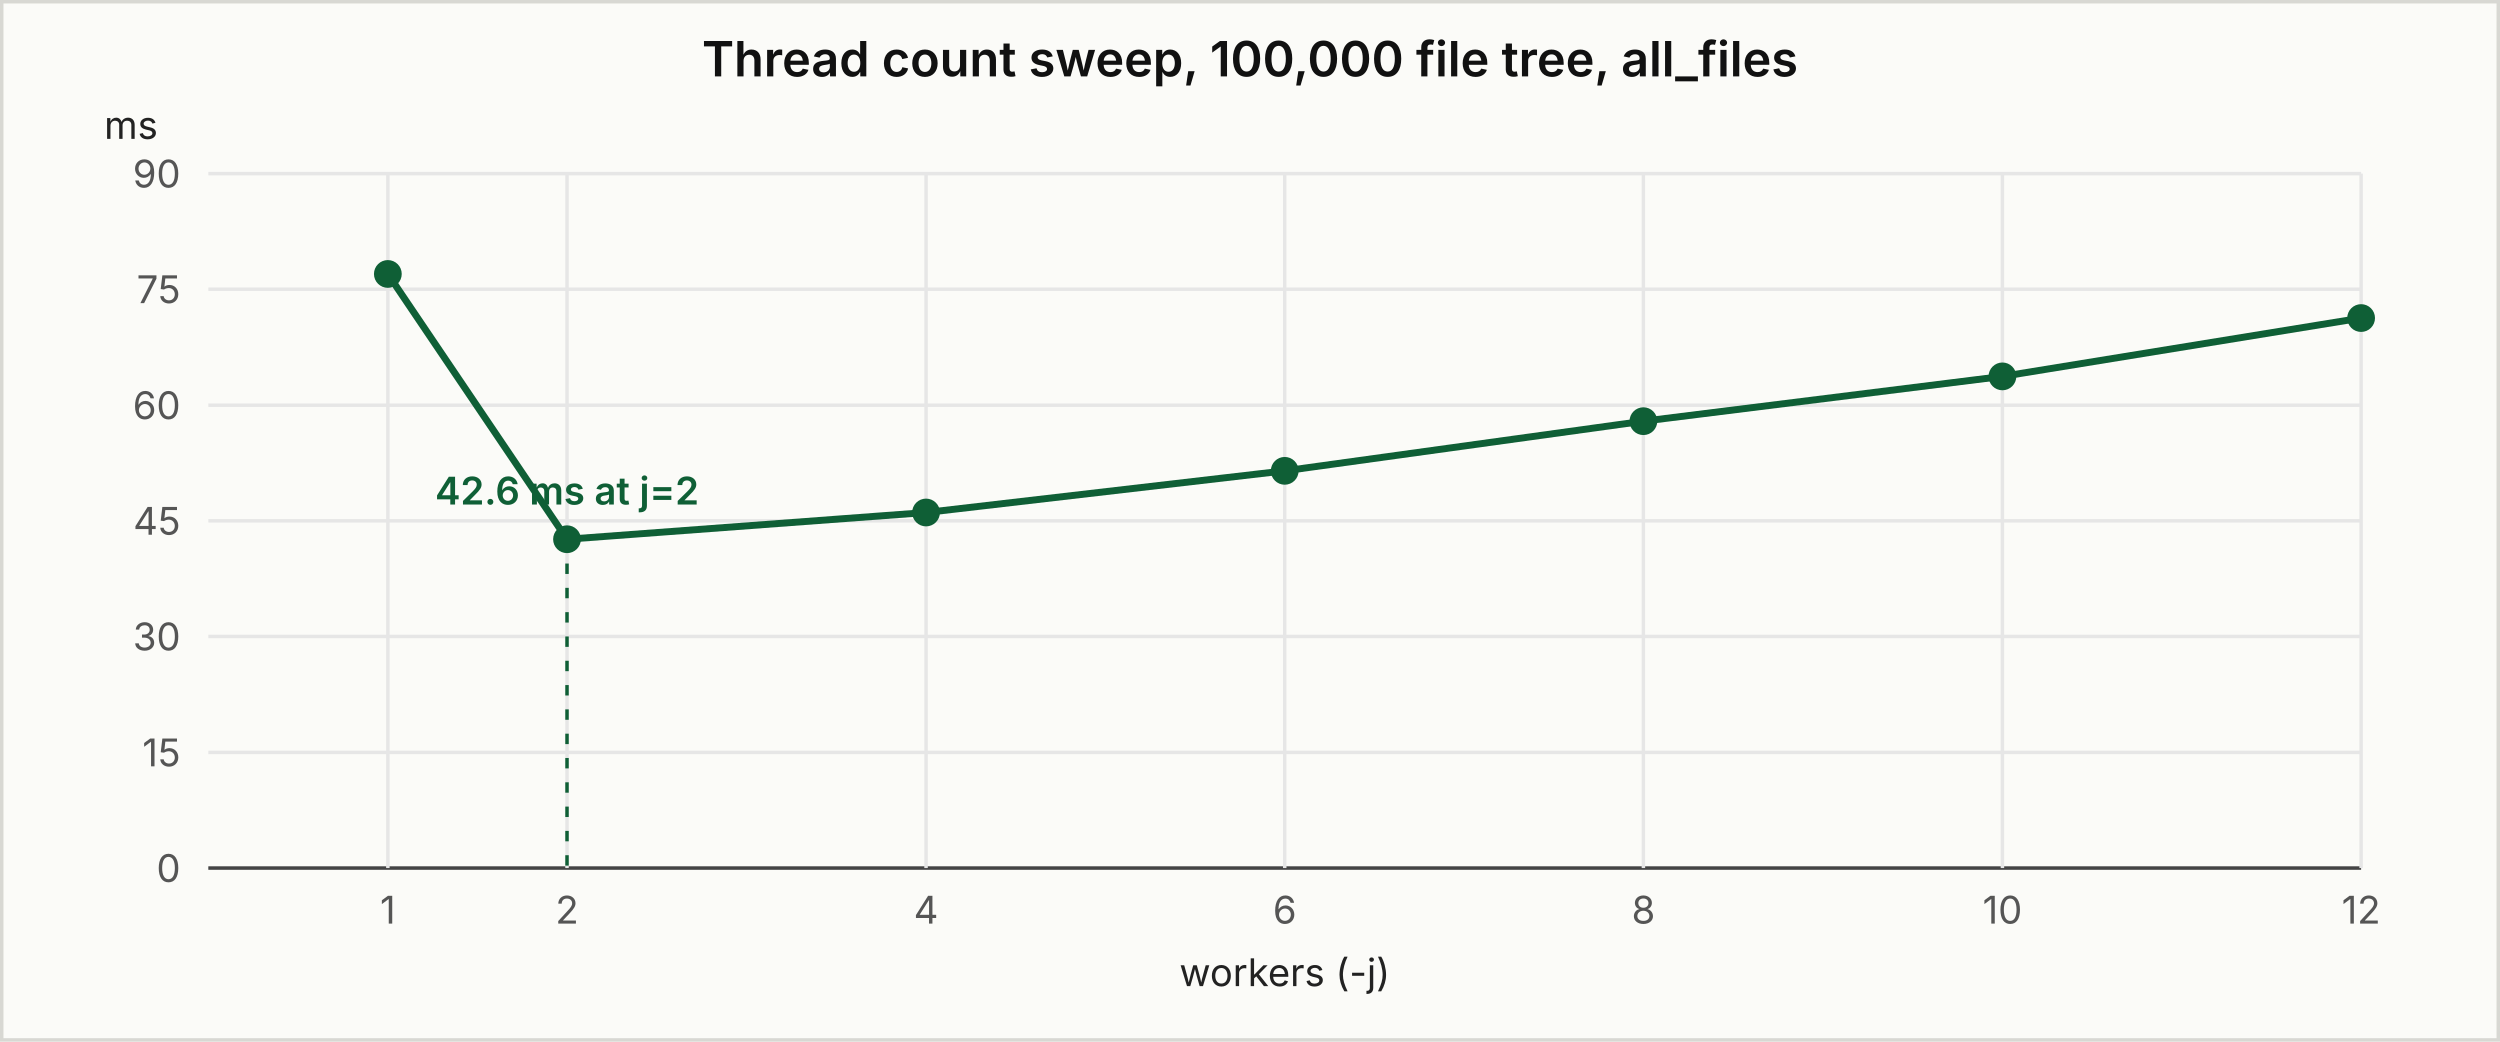
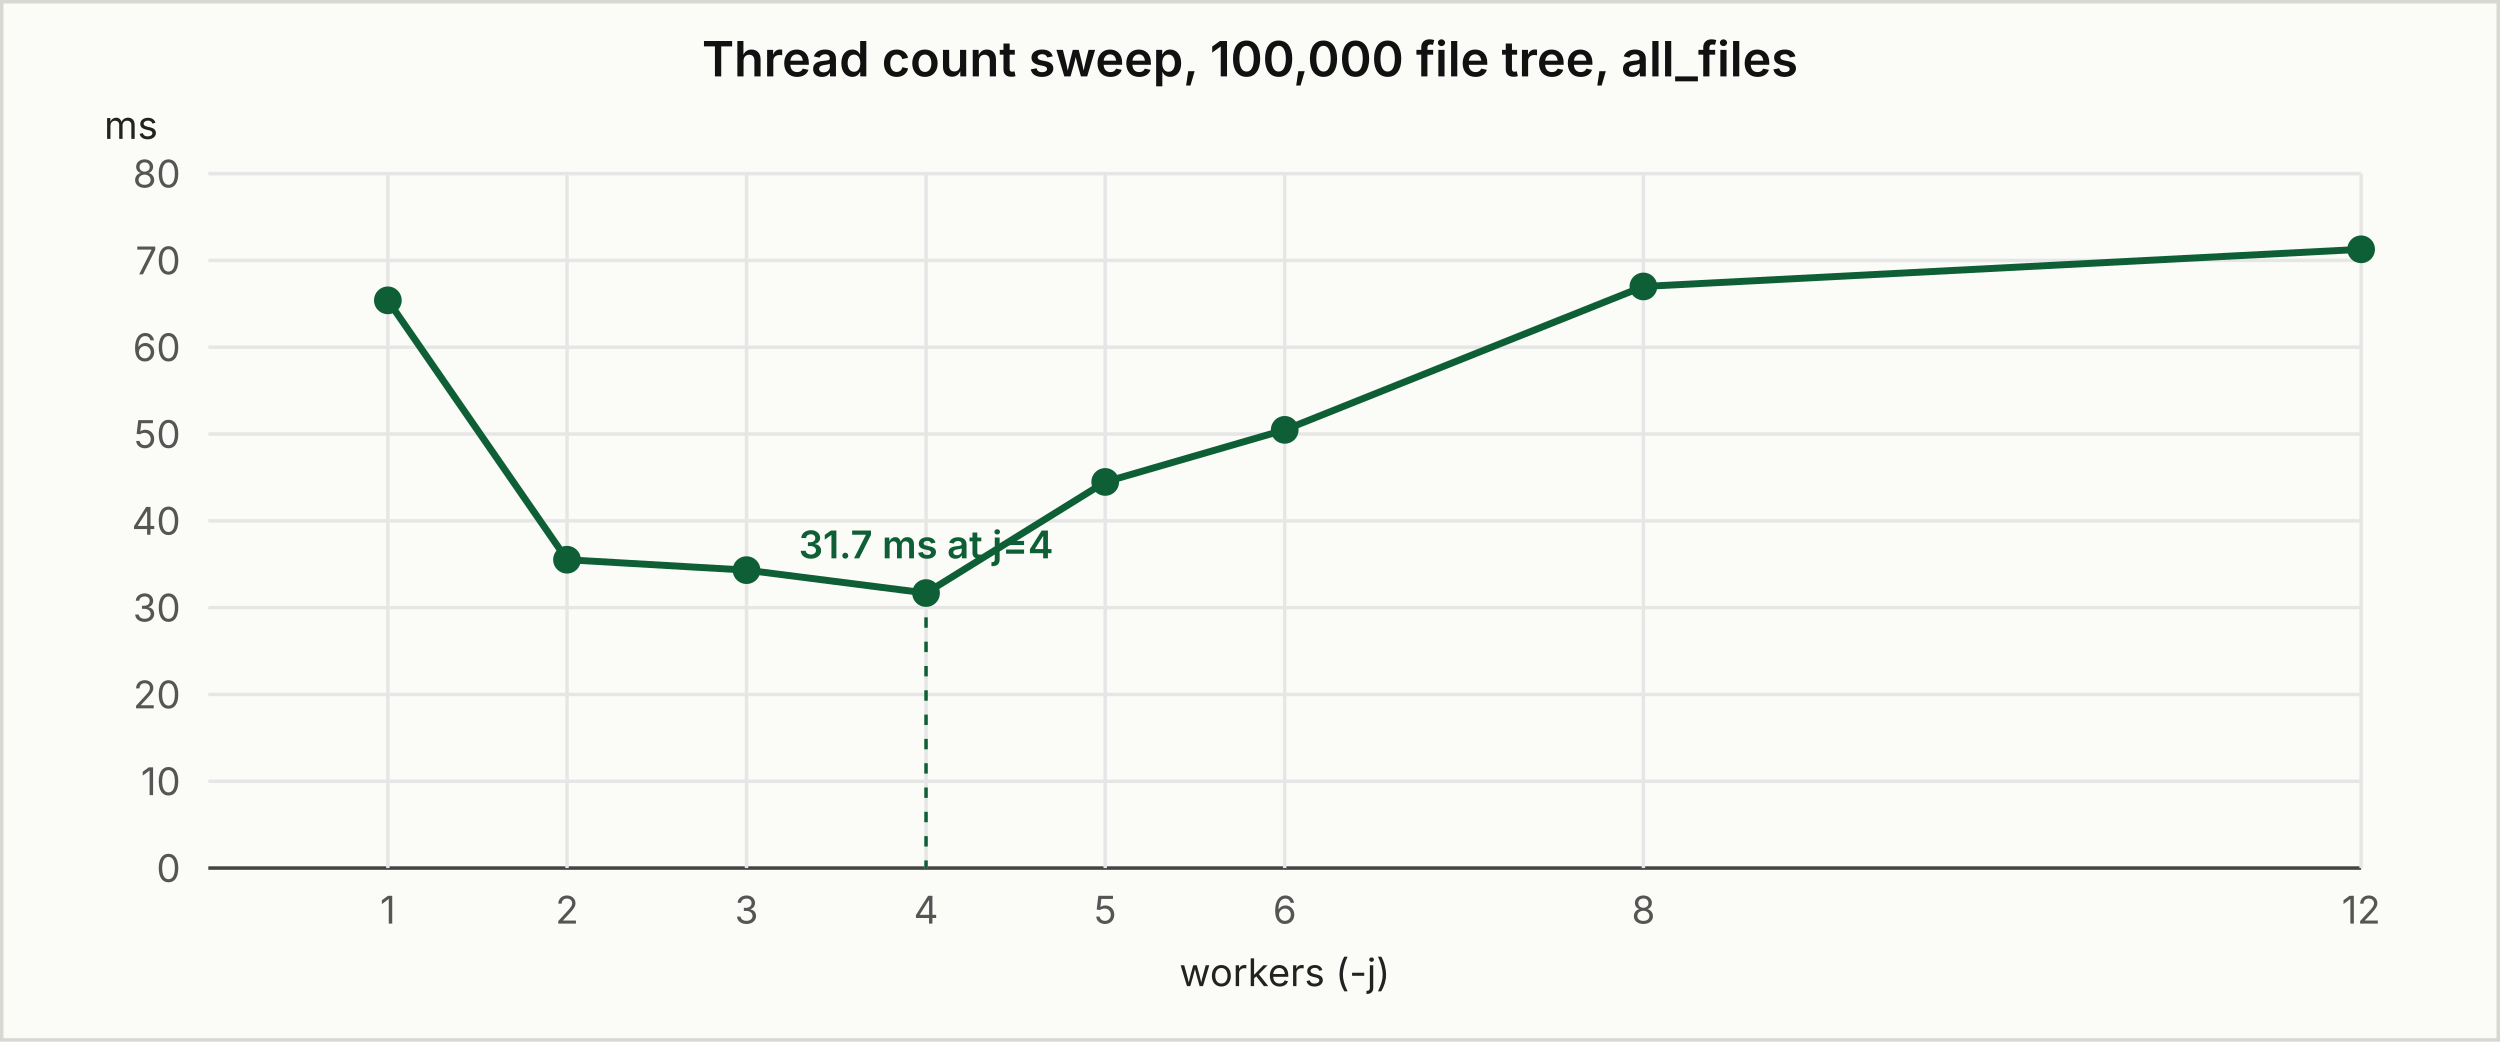
<svg xmlns="http://www.w3.org/2000/svg" viewBox="0 0 720 300" font-family="-apple-system, BlinkMacSystemFont, 'Inter', 'Segoe UI', 'Helvetica Neue', sans-serif" font-size="12">
  <defs>
    <style>
    .bg   {fill:#fbfbf8;}
    .frame{fill:none; stroke:#d8d8d3; stroke-width:1;}
    .grid {stroke:#e6e6e6; stroke-width:1;}
    .axis {stroke:#444; stroke-width:1;}
    .tick {fill:#555; font-size:11px;}
    .ttl  {fill:#111; font-size:14px; font-weight:600;}
    .sub  {fill:#666; font-size:11px;}
    .lbl  {fill:#222; font-size:11px;}
    .pt   {fill:#0f5f36; stroke:#0f5f36;}
    .ln   {stroke:#0f5f36; stroke-width:2; fill:none;}
    .min  {fill:#0f5f36; font-size:11px; font-weight:600;}
    .opt  {stroke:#0f5f36; stroke-dasharray:3 4;}
  </style>
  </defs>
  <rect class="bg" x="0" y="0" width="720" height="300" />
  <rect class="frame" x="0.5" y="0.5" width="719" height="299" />
  <text class="ttl" x="360.0" y="22" text-anchor="middle">Thread count sweep, 100,000 file tree, all_files</text>
  <line class="grid" x1="60" y1="250.0" x2="680" y2="250.0" />
  <text class="tick" x="52" y="254.0" text-anchor="end">0</text>
-   <line class="grid" x1="60" y1="216.7" x2="680" y2="216.7" />
-   <text class="tick" x="52" y="220.7" text-anchor="end">15</text>
-   <line class="grid" x1="60" y1="183.3" x2="680" y2="183.3" />
-   <text class="tick" x="52" y="187.3" text-anchor="end">30</text>
+   <line class="grid" x1="60" y1="225.0" x2="680" y2="225.0" />
+   <text class="tick" x="52" y="229.0" text-anchor="end">10</text>
+   <line class="grid" x1="60" y1="200.0" x2="680" y2="200.0" />
+   <text class="tick" x="52" y="204.0" text-anchor="end">20</text>
+   <line class="grid" x1="60" y1="175.0" x2="680" y2="175.0" />
+   <text class="tick" x="52" y="179.0" text-anchor="end">30</text>
  <line class="grid" x1="60" y1="150.0" x2="680" y2="150.0" />
-   <text class="tick" x="52" y="154.0" text-anchor="end">45</text>
-   <line class="grid" x1="60" y1="116.7" x2="680" y2="116.7" />
-   <text class="tick" x="52" y="120.7" text-anchor="end">60</text>
-   <line class="grid" x1="60" y1="83.3" x2="680" y2="83.3" />
-   <text class="tick" x="52" y="87.3" text-anchor="end">75</text>
+   <text class="tick" x="52" y="154.0" text-anchor="end">40</text>
+   <line class="grid" x1="60" y1="125.0" x2="680" y2="125.0" />
+   <text class="tick" x="52" y="129.0" text-anchor="end">50</text>
+   <line class="grid" x1="60" y1="100.0" x2="680" y2="100.0" />
+   <text class="tick" x="52" y="104.0" text-anchor="end">60</text>
+   <line class="grid" x1="60" y1="75.0" x2="680" y2="75.0" />
+   <text class="tick" x="52" y="79.0" text-anchor="end">70</text>
  <line class="grid" x1="60" y1="50.0" x2="680" y2="50.0" />
-   <text class="tick" x="52" y="54.0" text-anchor="end">90</text>
+   <text class="tick" x="52" y="54.0" text-anchor="end">80</text>
  <line class="axis" x1="60" y1="250" x2="680" y2="250" />
  <text class="lbl" x="30" y="40" text-anchor="start">ms</text>
  <line class="grid" x1="111.7" y1="50" x2="111.7" y2="250" />
  <text class="tick" x="111.7" y="266.0" text-anchor="middle">1</text>
  <line class="grid" x1="163.3" y1="50" x2="163.3" y2="250" />
  <text class="tick" x="163.3" y="266.0" text-anchor="middle">2</text>
+   <line class="grid" x1="215.0" y1="50" x2="215.0" y2="250" />
+   <text class="tick" x="215.0" y="266.0" text-anchor="middle">3</text>
  <line class="grid" x1="266.7" y1="50" x2="266.7" y2="250" />
  <text class="tick" x="266.7" y="266.0" text-anchor="middle">4</text>
+   <line class="grid" x1="318.3" y1="50" x2="318.3" y2="250" />
+   <text class="tick" x="318.3" y="266.0" text-anchor="middle">5</text>
  <line class="grid" x1="370.0" y1="50" x2="370.0" y2="250" />
  <text class="tick" x="370.0" y="266.0" text-anchor="middle">6</text>
  <line class="grid" x1="473.3" y1="50" x2="473.3" y2="250" />
  <text class="tick" x="473.3" y="266.0" text-anchor="middle">8</text>
-   <line class="grid" x1="576.7" y1="50" x2="576.7" y2="250" />
-   <text class="tick" x="576.7" y="266.0" text-anchor="middle">10</text>
  <line class="grid" x1="680.0" y1="50" x2="680.0" y2="250" />
  <text class="tick" x="680.0" y="266.0" text-anchor="middle">12</text>
  <text class="lbl" x="370.0" y="284.0" text-anchor="middle">workers (-j)</text>
-   <polyline class="ln" points="111.7,78.9 163.3,155.3 266.7,147.6 370.0,135.6 473.3,121.3 576.7,108.4 680.0,91.6" />
-   <circle class="pt" cx="111.7" cy="78.9" r="3.5" />
-   <circle class="pt" cx="163.3" cy="155.3" r="3.5" />
-   <circle class="pt" cx="266.7" cy="147.6" r="3.5" />
-   <circle class="pt" cx="370.0" cy="135.6" r="3.5" />
-   <circle class="pt" cx="473.3" cy="121.3" r="3.5" />
-   <circle class="pt" cx="576.7" cy="108.4" r="3.5" />
-   <circle class="pt" cx="680.0" cy="91.6" r="3.5" />
-   <line class="opt" x1="163.3" y1="155.3" x2="163.3" y2="250.0" />
-   <text class="min" x="163.3" y="145.3" text-anchor="middle">42.6 ms at j=2</text>
+   <polyline class="ln" points="111.7,86.5 163.3,161.2 215.0,164.2 266.7,170.8 318.3,138.8 370.0,123.8 473.3,82.5 680.0,71.8" />
+   <circle class="pt" cx="111.7" cy="86.5" r="3.5" />
+   <circle class="pt" cx="163.3" cy="161.2" r="3.5" />
+   <circle class="pt" cx="215.0" cy="164.2" r="3.5" />
+   <circle class="pt" cx="266.7" cy="170.8" r="3.5" />
+   <circle class="pt" cx="318.3" cy="138.8" r="3.5" />
+   <circle class="pt" cx="370.0" cy="123.8" r="3.5" />
+   <circle class="pt" cx="473.3" cy="82.5" r="3.5" />
+   <circle class="pt" cx="680.0" cy="71.8" r="3.5" />
+   <line class="opt" x1="266.7" y1="170.8" x2="266.7" y2="250.0" />
+   <text class="min" x="266.7" y="160.8" text-anchor="middle">31.7 ms at j=4</text>
</svg>
